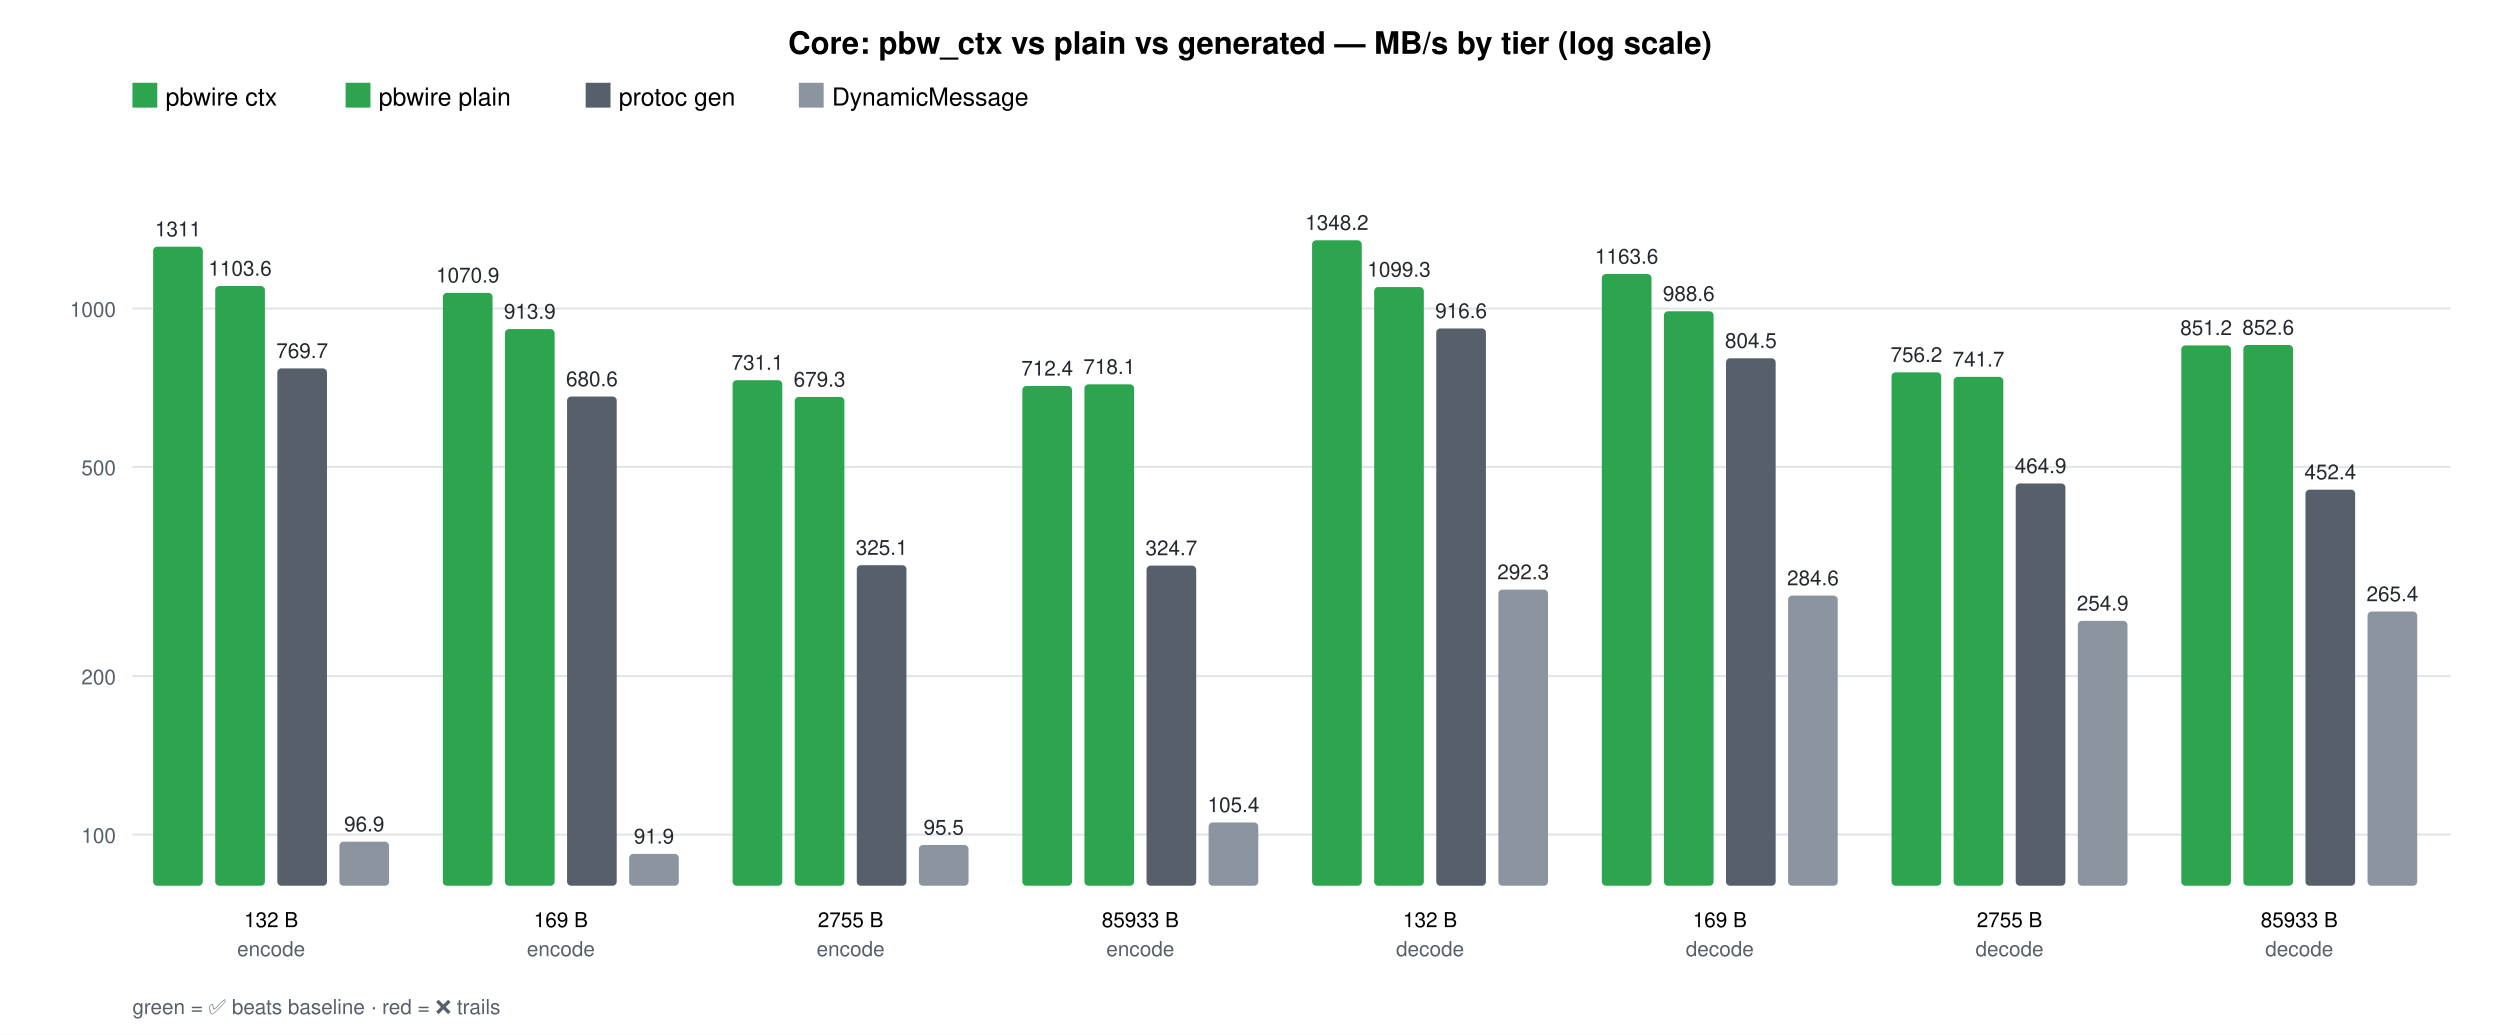
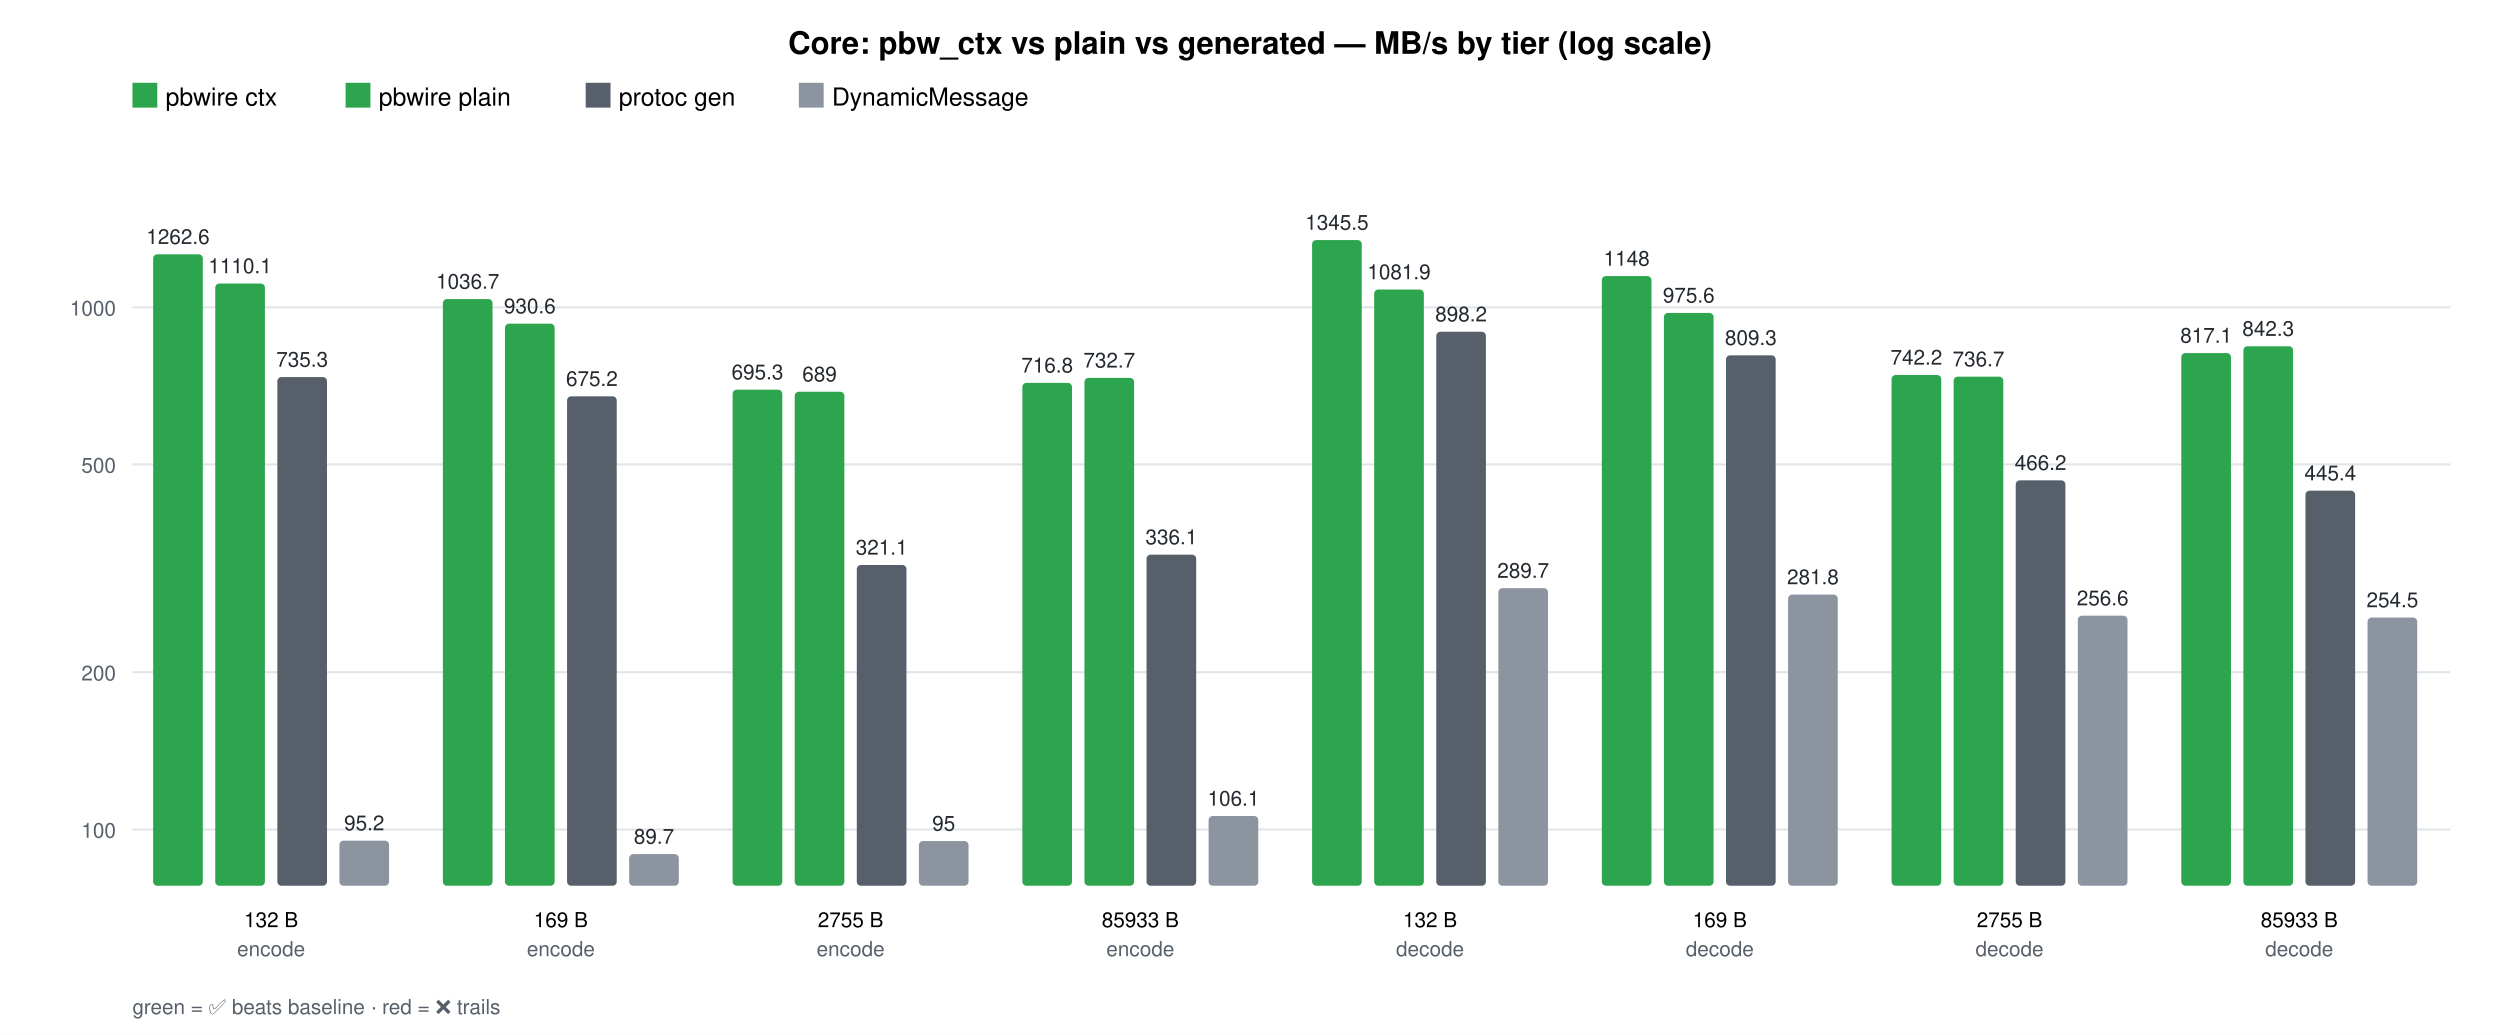
<svg xmlns="http://www.w3.org/2000/svg" width="1208" height="500" font-family="Helvetica, Arial, sans-serif">
  <rect width="1208" height="500" fill="#ffffff" />
  <text x="604.0" y="26" text-anchor="middle" font-size="15" font-weight="bold">Core: pbw_ctx vs plain vs generated — MB/s by tier (log scale)</text>
  <rect x="64" y="40" width="12" height="12" fill="#2da44e" />
  <text x="80" y="51" font-size="12">pbwire ctx</text>
  <rect x="167.0" y="40" width="12" height="12" fill="#2da44e" />
  <text x="183.0" y="51" font-size="12">pbwire plain</text>
  <rect x="283.0" y="40" width="12" height="12" fill="#57606a" />
  <text x="299.0" y="51" font-size="12">protoc gen</text>
  <rect x="386.0" y="40" width="12" height="12" fill="#8c959f" />
  <text x="402.0" y="51" font-size="12">DynamicMessage</text>
-   <line x1="64" y1="403.3" x2="1184" y2="403.3" stroke="#e1e4e8" />
-   <text x="56" y="407.3" text-anchor="end" font-size="10" fill="#57606a">100</text>
-   <line x1="64" y1="326.7" x2="1184" y2="326.7" stroke="#e1e4e8" />
-   <text x="56" y="330.7" text-anchor="end" font-size="10" fill="#57606a">200</text>
-   <line x1="64" y1="225.6" x2="1184" y2="225.6" stroke="#e1e4e8" />
-   <text x="56" y="229.6" text-anchor="end" font-size="10" fill="#57606a">500</text>
-   <line x1="64" y1="149.1" x2="1184" y2="149.1" stroke="#e1e4e8" />
-   <text x="56" y="153.1" text-anchor="end" font-size="10" fill="#57606a">1000</text>
+   <line x1="64" y1="400.8" x2="1184" y2="400.8" stroke="#e1e4e8" />
+   <text x="56" y="404.8" text-anchor="end" font-size="10" fill="#57606a">100</text>
+   <line x1="64" y1="324.8" x2="1184" y2="324.8" stroke="#e1e4e8" />
+   <text x="56" y="328.8" text-anchor="end" font-size="10" fill="#57606a">200</text>
+   <line x1="64" y1="224.4" x2="1184" y2="224.4" stroke="#e1e4e8" />
+   <text x="56" y="228.4" text-anchor="end" font-size="10" fill="#57606a">500</text>
+   <line x1="64" y1="148.5" x2="1184" y2="148.5" stroke="#e1e4e8" />
+   <text x="56" y="152.5" text-anchor="end" font-size="10" fill="#57606a">1000</text>
  <text x="131.0" y="448" text-anchor="middle" font-size="10">132 B</text>
  <text x="131.0" y="462" text-anchor="middle" font-size="10" fill="#57606a">encode</text>
-   <rect x="74.0" y="119.2" width="24" height="308.8" rx="2" fill="#2da44e" />
-   <text x="86.0" y="114.2" text-anchor="middle" font-size="10" fill="#24292f">1311</text>
-   <rect x="104.0" y="138.2" width="24" height="289.8" rx="2" fill="#2da44e" />
-   <text x="116.0" y="133.2" text-anchor="middle" font-size="10" fill="#24292f">1103.6</text>
-   <rect x="134.0" y="178.0" width="24" height="250.0" rx="2" fill="#57606a" />
-   <text x="146.0" y="173.0" text-anchor="middle" font-size="10" fill="#24292f">769.7</text>
-   <rect x="164.0" y="406.7" width="24" height="21.3" rx="2" fill="#8c959f" />
-   <text x="176.0" y="401.7" text-anchor="middle" font-size="10" fill="#24292f">96.9</text>
+   <rect x="74.0" y="122.9" width="24" height="305.1" rx="2" fill="#2da44e" />
+   <text x="86.0" y="117.9" text-anchor="middle" font-size="10" fill="#24292f">1262.6</text>
+   <rect x="104.0" y="137.0" width="24" height="291.0" rx="2" fill="#2da44e" />
+   <text x="116.0" y="132.0" text-anchor="middle" font-size="10" fill="#24292f">1110.1</text>
+   <rect x="134.0" y="182.2" width="24" height="245.8" rx="2" fill="#57606a" />
+   <text x="146.0" y="177.2" text-anchor="middle" font-size="10" fill="#24292f">735.3</text>
+   <rect x="164.0" y="406.2" width="24" height="21.8" rx="2" fill="#8c959f" />
+   <text x="176.0" y="401.2" text-anchor="middle" font-size="10" fill="#24292f">95.2</text>
  <text x="271.0" y="448" text-anchor="middle" font-size="10">169 B</text>
  <text x="271.0" y="462" text-anchor="middle" font-size="10" fill="#57606a">encode</text>
-   <rect x="214.0" y="141.5" width="24" height="286.5" rx="2" fill="#2da44e" />
-   <text x="226.0" y="136.5" text-anchor="middle" font-size="10" fill="#24292f">1070.9</text>
-   <rect x="244.0" y="159.0" width="24" height="269.0" rx="2" fill="#2da44e" />
-   <text x="256.0" y="154.0" text-anchor="middle" font-size="10" fill="#24292f">913.9</text>
-   <rect x="274.0" y="191.6" width="24" height="236.4" rx="2" fill="#57606a" />
-   <text x="286.0" y="186.6" text-anchor="middle" font-size="10" fill="#24292f">680.6</text>
-   <rect x="304.0" y="412.6" width="24" height="15.4" rx="2" fill="#8c959f" />
-   <text x="316.0" y="407.6" text-anchor="middle" font-size="10" fill="#24292f">91.9</text>
+   <rect x="214.0" y="144.5" width="24" height="283.5" rx="2" fill="#2da44e" />
+   <text x="226.0" y="139.5" text-anchor="middle" font-size="10" fill="#24292f">1036.7</text>
+   <rect x="244.0" y="156.4" width="24" height="271.6" rx="2" fill="#2da44e" />
+   <text x="256.0" y="151.4" text-anchor="middle" font-size="10" fill="#24292f">930.6</text>
+   <rect x="274.0" y="191.5" width="24" height="236.5" rx="2" fill="#57606a" />
+   <text x="286.0" y="186.5" text-anchor="middle" font-size="10" fill="#24292f">675.2</text>
+   <rect x="304.0" y="412.7" width="24" height="15.3" rx="2" fill="#8c959f" />
+   <text x="316.0" y="407.7" text-anchor="middle" font-size="10" fill="#24292f">89.7</text>
  <text x="411.0" y="448" text-anchor="middle" font-size="10">2755 B</text>
  <text x="411.0" y="462" text-anchor="middle" font-size="10" fill="#57606a">encode</text>
-   <rect x="354.0" y="183.7" width="24" height="244.3" rx="2" fill="#2da44e" />
-   <text x="366.0" y="178.7" text-anchor="middle" font-size="10" fill="#24292f">731.1</text>
-   <rect x="384.0" y="191.8" width="24" height="236.2" rx="2" fill="#2da44e" />
-   <text x="396.0" y="186.8" text-anchor="middle" font-size="10" fill="#24292f">679.3</text>
-   <rect x="414.0" y="273.1" width="24" height="154.9" rx="2" fill="#57606a" />
-   <text x="426.0" y="268.1" text-anchor="middle" font-size="10" fill="#24292f">325.1</text>
-   <rect x="444.0" y="408.3" width="24" height="19.7" rx="2" fill="#8c959f" />
-   <text x="456.0" y="403.3" text-anchor="middle" font-size="10" fill="#24292f">95.5</text>
+   <rect x="354.0" y="188.3" width="24" height="239.7" rx="2" fill="#2da44e" />
+   <text x="366.0" y="183.3" text-anchor="middle" font-size="10" fill="#24292f">695.3</text>
+   <rect x="384.0" y="189.3" width="24" height="238.7" rx="2" fill="#2da44e" />
+   <text x="396.0" y="184.3" text-anchor="middle" font-size="10" fill="#24292f">689</text>
+   <rect x="414.0" y="273.0" width="24" height="155.0" rx="2" fill="#57606a" />
+   <text x="426.0" y="268.0" text-anchor="middle" font-size="10" fill="#24292f">321.1</text>
+   <rect x="444.0" y="406.4" width="24" height="21.6" rx="2" fill="#8c959f" />
+   <text x="456.0" y="401.4" text-anchor="middle" font-size="10" fill="#24292f">95</text>
  <text x="551.0" y="448" text-anchor="middle" font-size="10">85933 B</text>
  <text x="551.0" y="462" text-anchor="middle" font-size="10" fill="#57606a">encode</text>
-   <rect x="494.0" y="186.5" width="24" height="241.5" rx="2" fill="#2da44e" />
-   <text x="506.0" y="181.5" text-anchor="middle" font-size="10" fill="#24292f">712.4</text>
-   <rect x="524.0" y="185.7" width="24" height="242.3" rx="2" fill="#2da44e" />
-   <text x="536.0" y="180.7" text-anchor="middle" font-size="10" fill="#24292f">718.1</text>
-   <rect x="554.0" y="273.3" width="24" height="154.7" rx="2" fill="#57606a" />
-   <text x="566.0" y="268.3" text-anchor="middle" font-size="10" fill="#24292f">324.7</text>
-   <rect x="584.0" y="397.4" width="24" height="30.6" rx="2" fill="#8c959f" />
-   <text x="596.0" y="392.4" text-anchor="middle" font-size="10" fill="#24292f">105.4</text>
+   <rect x="494.0" y="185.0" width="24" height="243.0" rx="2" fill="#2da44e" />
+   <text x="506.0" y="180.0" text-anchor="middle" font-size="10" fill="#24292f">716.8</text>
+   <rect x="524.0" y="182.6" width="24" height="245.4" rx="2" fill="#2da44e" />
+   <text x="536.0" y="177.6" text-anchor="middle" font-size="10" fill="#24292f">732.7</text>
+   <rect x="554.0" y="268.0" width="24" height="160.0" rx="2" fill="#57606a" />
+   <text x="566.0" y="263.0" text-anchor="middle" font-size="10" fill="#24292f">336.1</text>
+   <rect x="584.0" y="394.3" width="24" height="33.7" rx="2" fill="#8c959f" />
+   <text x="596.0" y="389.3" text-anchor="middle" font-size="10" fill="#24292f">106.1</text>
  <text x="691.0" y="448" text-anchor="middle" font-size="10">132 B</text>
  <text x="691.0" y="462" text-anchor="middle" font-size="10" fill="#57606a">decode</text>
-   <rect x="634.0" y="116.1" width="24" height="311.9" rx="2" fill="#2da44e" />
-   <text x="646.0" y="111.1" text-anchor="middle" font-size="10" fill="#24292f">1348.2</text>
-   <rect x="664.0" y="138.7" width="24" height="289.3" rx="2" fill="#2da44e" />
-   <text x="676.0" y="133.7" text-anchor="middle" font-size="10" fill="#24292f">1099.3</text>
-   <rect x="694.0" y="158.7" width="24" height="269.3" rx="2" fill="#57606a" />
-   <text x="706.0" y="153.7" text-anchor="middle" font-size="10" fill="#24292f">916.6</text>
-   <rect x="724.0" y="284.9" width="24" height="143.1" rx="2" fill="#8c959f" />
-   <text x="736.0" y="279.9" text-anchor="middle" font-size="10" fill="#24292f">292.3</text>
+   <rect x="634.0" y="116.0" width="24" height="312.0" rx="2" fill="#2da44e" />
+   <text x="646.0" y="111.0" text-anchor="middle" font-size="10" fill="#24292f">1345.5</text>
+   <rect x="664.0" y="139.9" width="24" height="288.1" rx="2" fill="#2da44e" />
+   <text x="676.0" y="134.9" text-anchor="middle" font-size="10" fill="#24292f">1081.9</text>
+   <rect x="694.0" y="160.3" width="24" height="267.7" rx="2" fill="#57606a" />
+   <text x="706.0" y="155.3" text-anchor="middle" font-size="10" fill="#24292f">898.2</text>
+   <rect x="724.0" y="284.2" width="24" height="143.8" rx="2" fill="#8c959f" />
+   <text x="736.0" y="279.2" text-anchor="middle" font-size="10" fill="#24292f">289.7</text>
  <text x="831.0" y="448" text-anchor="middle" font-size="10">169 B</text>
  <text x="831.0" y="462" text-anchor="middle" font-size="10" fill="#57606a">decode</text>
-   <rect x="774.0" y="132.4" width="24" height="295.6" rx="2" fill="#2da44e" />
-   <text x="786.0" y="127.4" text-anchor="middle" font-size="10" fill="#24292f">1163.6</text>
-   <rect x="804.0" y="150.4" width="24" height="277.6" rx="2" fill="#2da44e" />
-   <text x="816.0" y="145.4" text-anchor="middle" font-size="10" fill="#24292f">988.6</text>
-   <rect x="834.0" y="173.1" width="24" height="254.9" rx="2" fill="#57606a" />
-   <text x="846.0" y="168.1" text-anchor="middle" font-size="10" fill="#24292f">804.5</text>
-   <rect x="864.0" y="287.8" width="24" height="140.2" rx="2" fill="#8c959f" />
-   <text x="876.0" y="282.8" text-anchor="middle" font-size="10" fill="#24292f">284.6</text>
+   <rect x="774.0" y="133.4" width="24" height="294.6" rx="2" fill="#2da44e" />
+   <text x="786.0" y="128.4" text-anchor="middle" font-size="10" fill="#24292f">1148</text>
+   <rect x="804.0" y="151.2" width="24" height="276.8" rx="2" fill="#2da44e" />
+   <text x="816.0" y="146.2" text-anchor="middle" font-size="10" fill="#24292f">975.6</text>
+   <rect x="834.0" y="171.7" width="24" height="256.3" rx="2" fill="#57606a" />
+   <text x="846.0" y="166.7" text-anchor="middle" font-size="10" fill="#24292f">809.3</text>
+   <rect x="864.0" y="287.3" width="24" height="140.7" rx="2" fill="#8c959f" />
+   <text x="876.0" y="282.3" text-anchor="middle" font-size="10" fill="#24292f">281.8</text>
  <text x="971.0" y="448" text-anchor="middle" font-size="10">2755 B</text>
  <text x="971.0" y="462" text-anchor="middle" font-size="10" fill="#57606a">decode</text>
-   <rect x="914.0" y="179.9" width="24" height="248.1" rx="2" fill="#2da44e" />
-   <text x="926.0" y="174.9" text-anchor="middle" font-size="10" fill="#24292f">756.2</text>
-   <rect x="944.0" y="182.1" width="24" height="245.9" rx="2" fill="#2da44e" />
-   <text x="956.0" y="177.1" text-anchor="middle" font-size="10" fill="#24292f">741.7</text>
-   <rect x="974.0" y="233.6" width="24" height="194.4" rx="2" fill="#57606a" />
-   <text x="986.0" y="228.6" text-anchor="middle" font-size="10" fill="#24292f">464.9</text>
-   <rect x="1004.0" y="300.0" width="24" height="128.0" rx="2" fill="#8c959f" />
-   <text x="1016.0" y="295.0" text-anchor="middle" font-size="10" fill="#24292f">254.9</text>
+   <rect x="914.0" y="181.2" width="24" height="246.8" rx="2" fill="#2da44e" />
+   <text x="926.0" y="176.2" text-anchor="middle" font-size="10" fill="#24292f">742.2</text>
+   <rect x="944.0" y="182.0" width="24" height="246.0" rx="2" fill="#2da44e" />
+   <text x="956.0" y="177.0" text-anchor="middle" font-size="10" fill="#24292f">736.7</text>
+   <rect x="974.0" y="232.1" width="24" height="195.9" rx="2" fill="#57606a" />
+   <text x="986.0" y="227.1" text-anchor="middle" font-size="10" fill="#24292f">466.2</text>
+   <rect x="1004.0" y="297.5" width="24" height="130.5" rx="2" fill="#8c959f" />
+   <text x="1016.0" y="292.5" text-anchor="middle" font-size="10" fill="#24292f">256.6</text>
  <text x="1111.0" y="448" text-anchor="middle" font-size="10">85933 B</text>
  <text x="1111.0" y="462" text-anchor="middle" font-size="10" fill="#57606a">decode</text>
-   <rect x="1054.0" y="166.9" width="24" height="261.1" rx="2" fill="#2da44e" />
-   <text x="1066.0" y="161.9" text-anchor="middle" font-size="10" fill="#24292f">851.2</text>
-   <rect x="1084.0" y="166.7" width="24" height="261.3" rx="2" fill="#2da44e" />
-   <text x="1096.0" y="161.7" text-anchor="middle" font-size="10" fill="#24292f">852.6</text>
-   <rect x="1114.0" y="236.6" width="24" height="191.4" rx="2" fill="#57606a" />
-   <text x="1126.0" y="231.6" text-anchor="middle" font-size="10" fill="#24292f">452.4</text>
-   <rect x="1144.0" y="295.5" width="24" height="132.5" rx="2" fill="#8c959f" />
-   <text x="1156.0" y="290.5" text-anchor="middle" font-size="10" fill="#24292f">265.4</text>
+   <rect x="1054.0" y="170.6" width="24" height="257.4" rx="2" fill="#2da44e" />
+   <text x="1066.0" y="165.6" text-anchor="middle" font-size="10" fill="#24292f">817.1</text>
+   <rect x="1084.0" y="167.3" width="24" height="260.7" rx="2" fill="#2da44e" />
+   <text x="1096.0" y="162.3" text-anchor="middle" font-size="10" fill="#24292f">842.3</text>
+   <rect x="1114.0" y="237.1" width="24" height="190.9" rx="2" fill="#57606a" />
+   <text x="1126.0" y="232.1" text-anchor="middle" font-size="10" fill="#24292f">445.4</text>
+   <rect x="1144.0" y="298.4" width="24" height="129.6" rx="2" fill="#8c959f" />
+   <text x="1156.0" y="293.4" text-anchor="middle" font-size="10" fill="#24292f">254.5</text>
  <text x="64" y="490" font-size="10" fill="#57606a">green = ✅ beats baseline · red = ❌ trails</text>
</svg>
